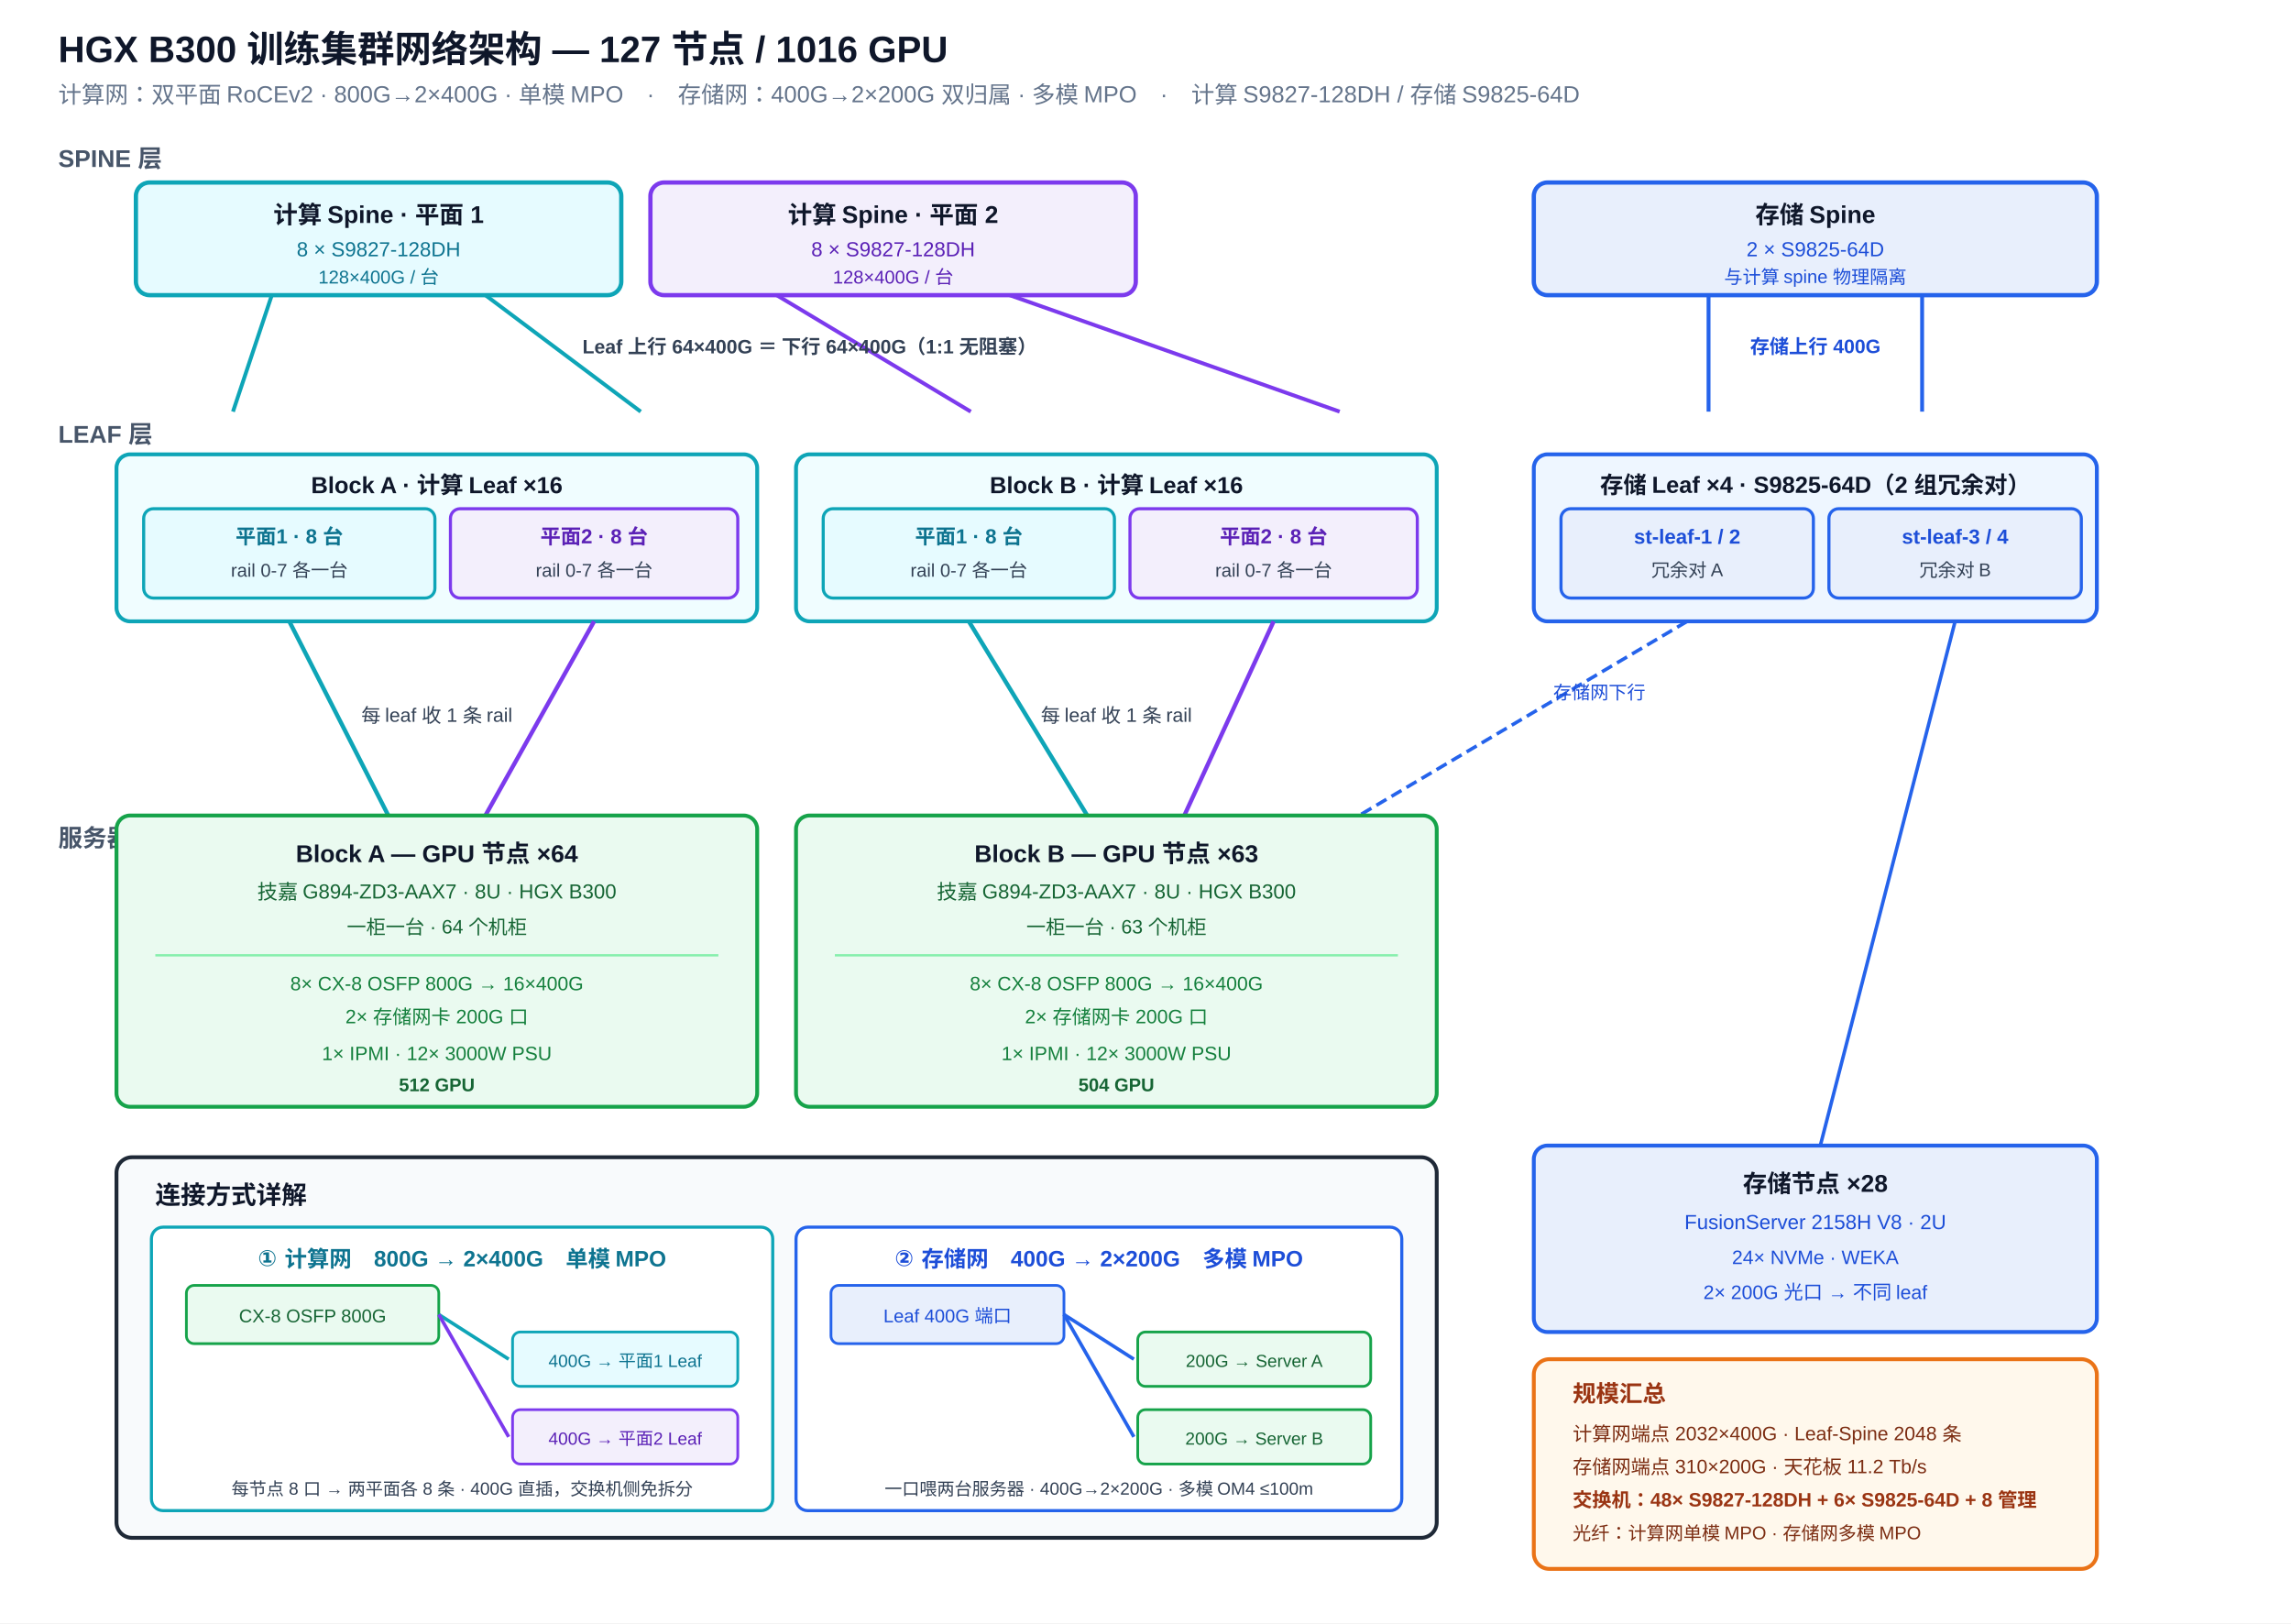
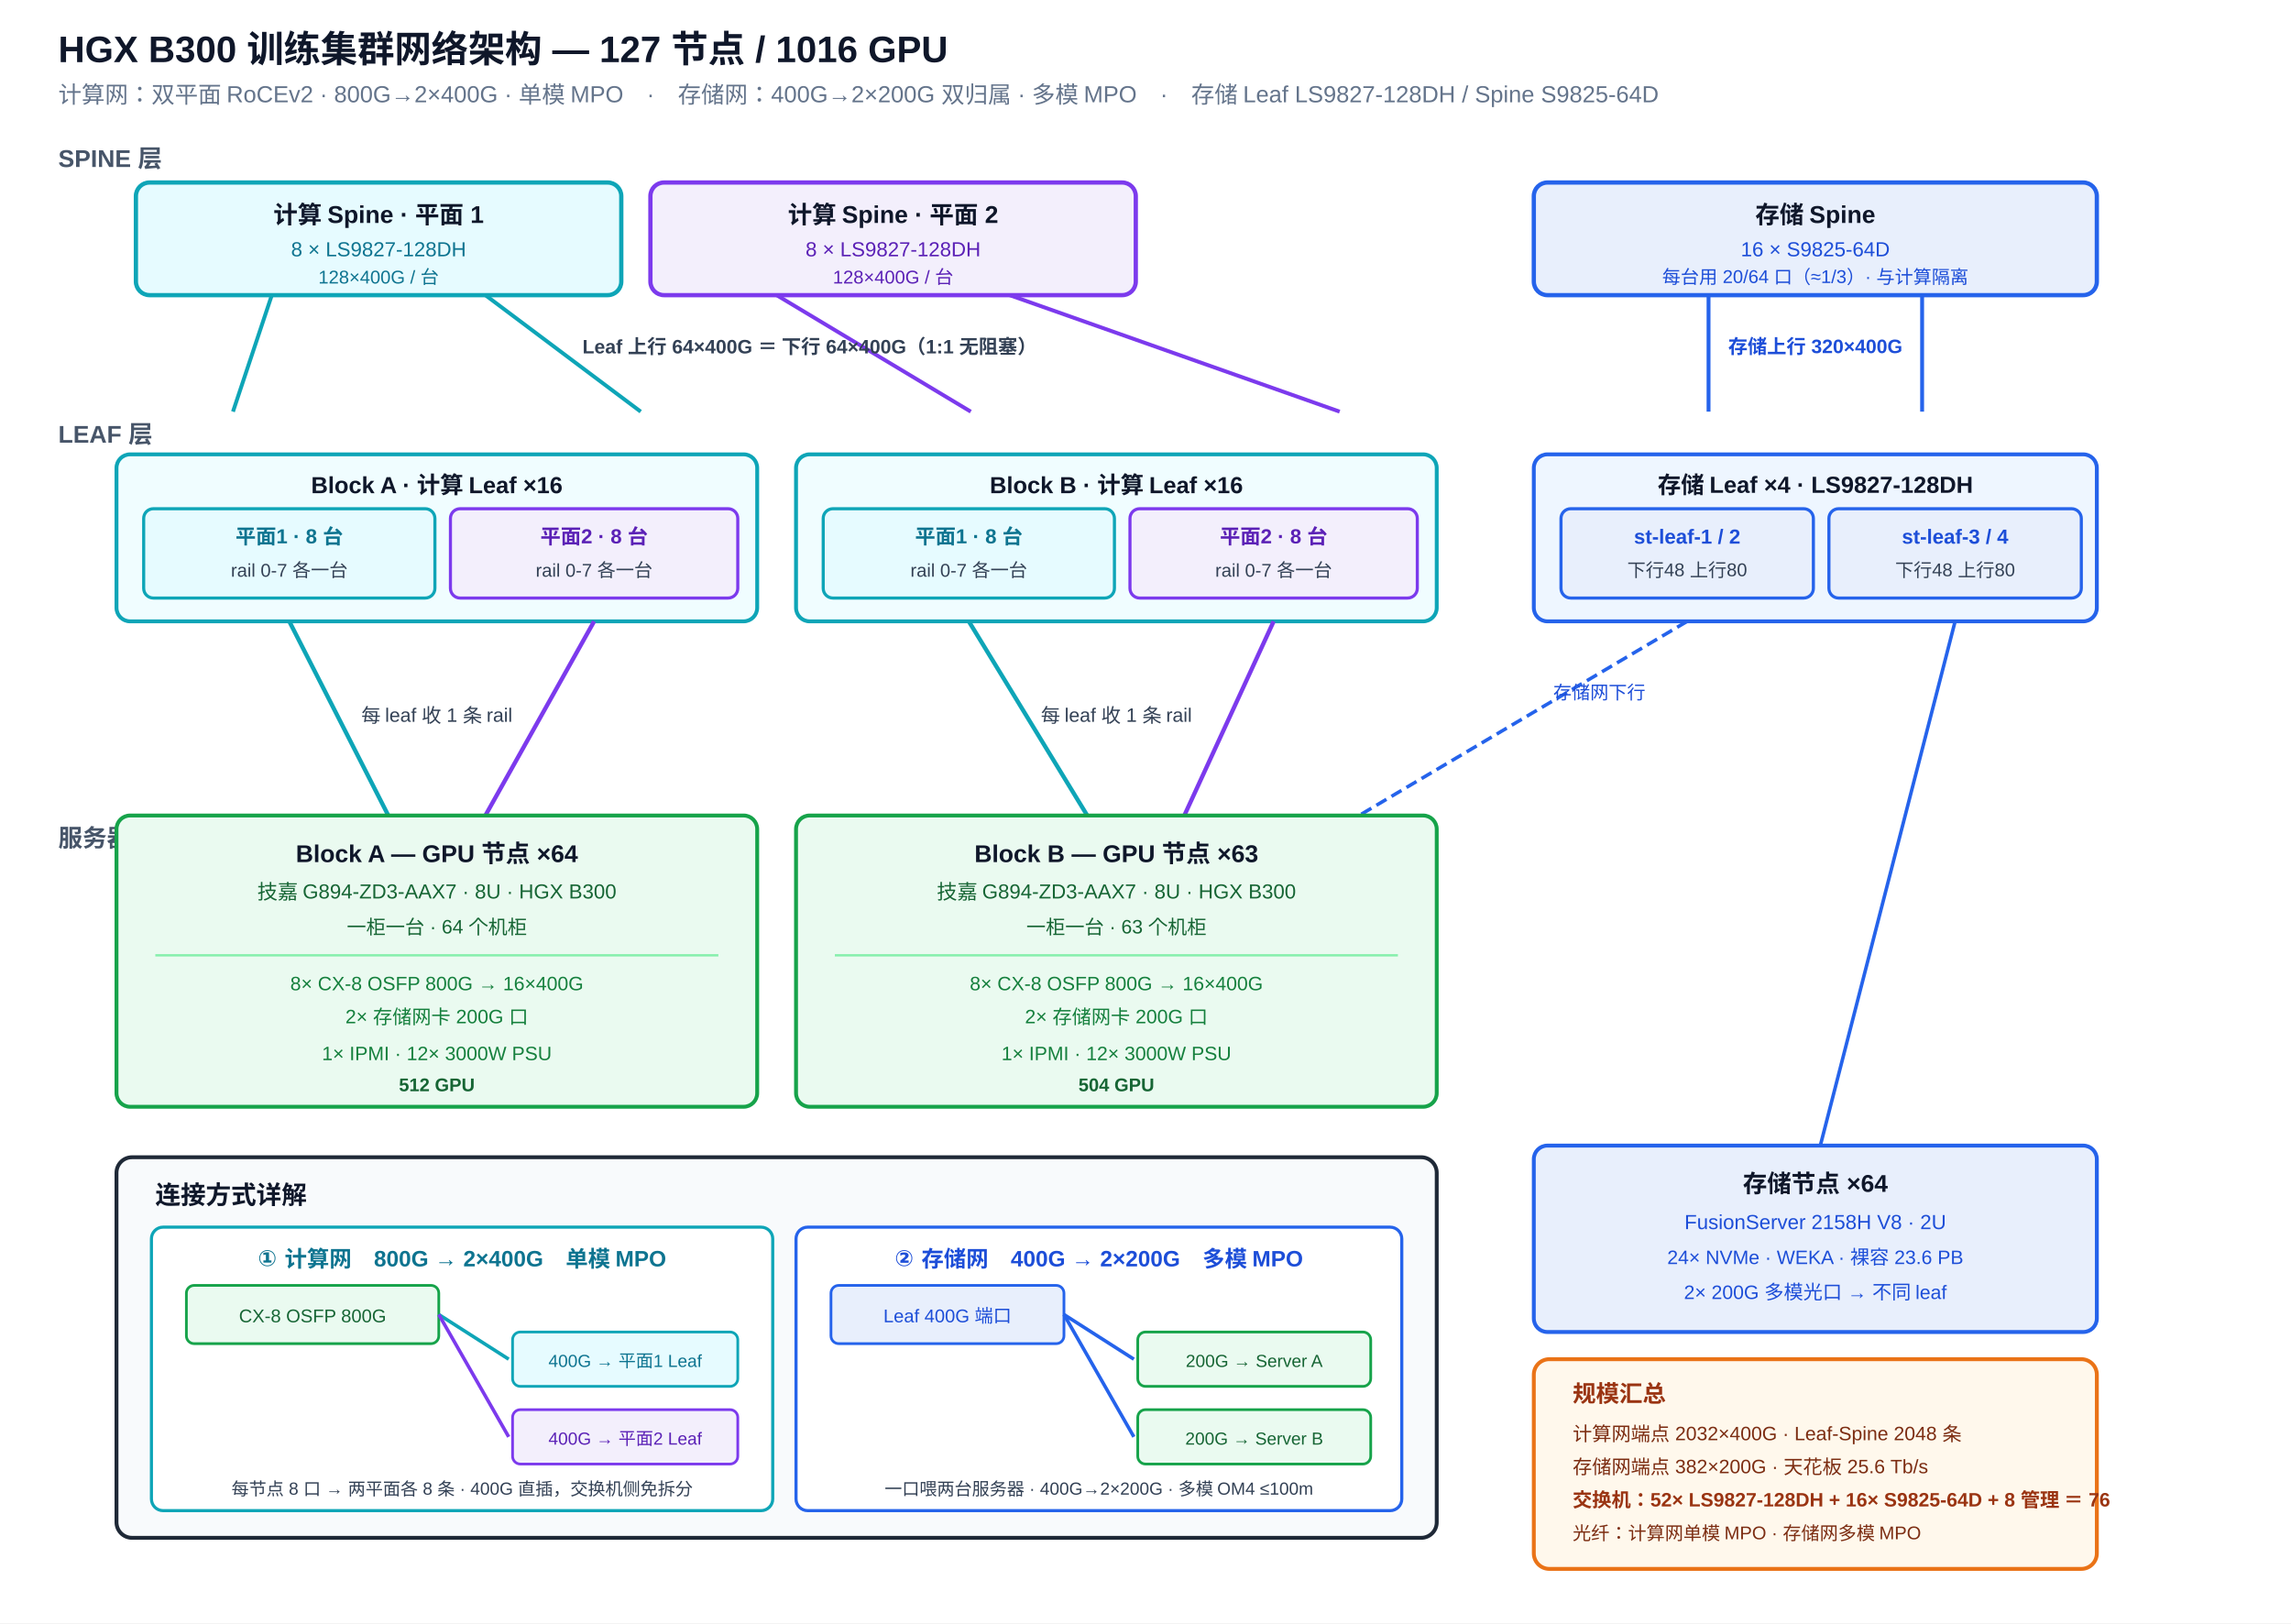
<svg xmlns="http://www.w3.org/2000/svg" viewBox="0 0 1180 836" font-family="Segoe UI, Arial, sans-serif">
  <rect x="0" y="0" width="1180" height="836" fill="#ffffff" />
  <text x="30" y="32" font-size="19" font-weight="700" fill="#0f172a">HGX B300 训练集群网络架构 — 127 节点 / 1016 GPU</text>
-   <text x="30" y="53" font-size="12" fill="#64748b">计算网：双平面 RoCEv2 · 800G→2×400G · 单模 MPO　·　存储网：400G→2×200G 双归属 · 多模 MPO　·　计算 S9827-128DH / 存储 S9825-64D</text>
+   <text x="30" y="53" font-size="12" fill="#64748b">计算网：双平面 RoCEv2 · 800G→2×400G · 单模 MPO　·　存储网：400G→2×200G 双归属 · 多模 MPO　·　存储 Leaf LS9827-128DH / Spine S9825-64D</text>
  <text x="30" y="86" font-size="12.5" font-weight="700" fill="#475569">SPINE 层</text>
  <rect x="70" y="94" width="250" height="58" rx="7" fill="#e6fbff" stroke="#0ea5b7" stroke-width="2.2" />
  <text x="195" y="115" font-size="12.5" font-weight="700" fill="#0f172a" text-anchor="middle">计算 Spine · 平面 1</text>
-   <text x="195" y="132" font-size="10.5" fill="#0e7490" text-anchor="middle">8 × S9827-128DH</text>
+   <text x="195" y="132" font-size="10.5" fill="#0e7490" text-anchor="middle">8 × LS9827-128DH</text>
  <text x="195" y="146" font-size="9.5" fill="#0e7490" text-anchor="middle">128×400G / 台</text>
  <rect x="335" y="94" width="250" height="58" rx="7" fill="#f3effc" stroke="#7c3aed" stroke-width="2.2" />
  <text x="460" y="115" font-size="12.5" font-weight="700" fill="#0f172a" text-anchor="middle">计算 Spine · 平面 2</text>
-   <text x="460" y="132" font-size="10.5" fill="#5b21b6" text-anchor="middle">8 × S9827-128DH</text>
+   <text x="460" y="132" font-size="10.5" fill="#5b21b6" text-anchor="middle">8 × LS9827-128DH</text>
  <text x="460" y="146" font-size="9.5" fill="#5b21b6" text-anchor="middle">128×400G / 台</text>
  <rect x="790" y="94" width="290" height="58" rx="7" fill="#e8effc" stroke="#2563eb" stroke-width="2.2" />
  <text x="935" y="115" font-size="12.5" font-weight="700" fill="#0f172a" text-anchor="middle">存储 Spine</text>
-   <text x="935" y="132" font-size="10.5" fill="#1d4ed8" text-anchor="middle">2 × S9825-64D</text>
-   <text x="935" y="146" font-size="9.5" fill="#1d4ed8" text-anchor="middle">与计算 spine 物理隔离</text>
+   <text x="935" y="132" font-size="10.5" fill="#1d4ed8" text-anchor="middle">16 × S9825-64D</text>
+   <text x="935" y="146" font-size="9.5" fill="#1d4ed8" text-anchor="middle">每台用 20/64 口（≈1/3）· 与计算隔离</text>
  <line x1="140" y1="152" x2="120" y2="212" stroke="#0ea5b7" stroke-width="2" />
  <line x1="250" y1="152" x2="330" y2="212" stroke="#0ea5b7" stroke-width="2" />
  <line x1="400" y1="152" x2="500" y2="212" stroke="#7c3aed" stroke-width="2" />
  <line x1="520" y1="152" x2="690" y2="212" stroke="#7c3aed" stroke-width="2" />
  <line x1="880" y1="152" x2="880" y2="212" stroke="#2563eb" stroke-width="2" />
  <line x1="990" y1="152" x2="990" y2="212" stroke="#2563eb" stroke-width="2" />
  <text x="300" y="182" font-size="10" font-weight="600" fill="#334155">Leaf 上行 64×400G ＝ 下行 64×400G（1:1 无阻塞）</text>
-   <text x="935" y="182" font-size="10" font-weight="600" fill="#1d4ed8" text-anchor="middle">存储上行 400G</text>
+   <text x="935" y="182" font-size="10" font-weight="600" fill="#1d4ed8" text-anchor="middle">存储上行 320×400G</text>
  <text x="30" y="228" font-size="12.5" font-weight="700" fill="#475569">LEAF 层</text>
  <rect x="60" y="234" width="330" height="86" rx="7" fill="#f0fdff" stroke="#0ea5b7" stroke-width="2" />
  <text x="225" y="254" font-size="12" font-weight="700" fill="#0f172a" text-anchor="middle">Block A · 计算 Leaf ×16</text>
  <rect x="74" y="262" width="150" height="46" rx="5" fill="#e6fbff" stroke="#0ea5b7" stroke-width="1.6" />
  <text x="149" y="280" font-size="10.5" font-weight="600" fill="#0e7490" text-anchor="middle">平面1 · 8 台</text>
  <text x="149" y="297" font-size="9.5" fill="#334155" text-anchor="middle">rail 0-7 各一台</text>
  <rect x="232" y="262" width="148" height="46" rx="5" fill="#f3effc" stroke="#7c3aed" stroke-width="1.6" />
  <text x="306" y="280" font-size="10.5" font-weight="600" fill="#5b21b6" text-anchor="middle">平面2 · 8 台</text>
  <text x="306" y="297" font-size="9.5" fill="#334155" text-anchor="middle">rail 0-7 各一台</text>
  <rect x="410" y="234" width="330" height="86" rx="7" fill="#f0fdff" stroke="#0ea5b7" stroke-width="2" />
  <text x="575" y="254" font-size="12" font-weight="700" fill="#0f172a" text-anchor="middle">Block B · 计算 Leaf ×16</text>
  <rect x="424" y="262" width="150" height="46" rx="5" fill="#e6fbff" stroke="#0ea5b7" stroke-width="1.6" />
  <text x="499" y="280" font-size="10.5" font-weight="600" fill="#0e7490" text-anchor="middle">平面1 · 8 台</text>
  <text x="499" y="297" font-size="9.5" fill="#334155" text-anchor="middle">rail 0-7 各一台</text>
  <rect x="582" y="262" width="148" height="46" rx="5" fill="#f3effc" stroke="#7c3aed" stroke-width="1.6" />
  <text x="656" y="280" font-size="10.5" font-weight="600" fill="#5b21b6" text-anchor="middle">平面2 · 8 台</text>
  <text x="656" y="297" font-size="9.5" fill="#334155" text-anchor="middle">rail 0-7 各一台</text>
  <rect x="790" y="234" width="290" height="86" rx="7" fill="#eef6ff" stroke="#2563eb" stroke-width="2" />
-   <text x="935" y="254" font-size="12" font-weight="700" fill="#0f172a" text-anchor="middle">存储 Leaf ×4 · S9825-64D（2 组冗余对）</text>
+   <text x="935" y="254" font-size="12" font-weight="700" fill="#0f172a" text-anchor="middle">存储 Leaf ×4 · LS9827-128DH</text>
  <rect x="804" y="262" width="130" height="46" rx="5" fill="#e8effc" stroke="#2563eb" stroke-width="1.6" />
  <text x="869" y="280" font-size="10.5" font-weight="600" fill="#1d4ed8" text-anchor="middle">st-leaf-1 / 2</text>
-   <text x="869" y="297" font-size="9.5" fill="#334155" text-anchor="middle">冗余对 A</text>
+   <text x="869" y="297" font-size="9.5" fill="#334155" text-anchor="middle">下行48 上行80</text>
  <rect x="942" y="262" width="130" height="46" rx="5" fill="#e8effc" stroke="#2563eb" stroke-width="1.6" />
  <text x="1007" y="280" font-size="10.5" font-weight="600" fill="#1d4ed8" text-anchor="middle">st-leaf-3 / 4</text>
-   <text x="1007" y="297" font-size="9.5" fill="#334155" text-anchor="middle">冗余对 B</text>
+   <text x="1007" y="297" font-size="9.5" fill="#334155" text-anchor="middle">下行48 上行80</text>
  <line x1="149" y1="320" x2="200" y2="420" stroke="#0ea5b7" stroke-width="2.2" />
  <line x1="306" y1="320" x2="250" y2="420" stroke="#7c3aed" stroke-width="2.2" />
  <line x1="499" y1="320" x2="560" y2="420" stroke="#0ea5b7" stroke-width="2.2" />
  <line x1="656" y1="320" x2="610" y2="420" stroke="#7c3aed" stroke-width="2.2" />
  <line x1="869" y1="320" x2="700" y2="420" stroke="#2563eb" stroke-width="1.8" stroke-dasharray="6 3" />
  <line x1="1007" y1="320" x2="935" y2="600" stroke="#2563eb" stroke-width="1.8" />
  <text x="225" y="372" font-size="10" fill="#334155" text-anchor="middle">每 leaf 收 1 条 rail</text>
  <text x="575" y="372" font-size="10" fill="#334155" text-anchor="middle">每 leaf 收 1 条 rail</text>
  <text x="800" y="360" font-size="9.5" fill="#1d4ed8">存储网下行</text>
  <text x="30" y="436" font-size="12.5" font-weight="700" fill="#475569">服务器层</text>
  <rect x="60" y="420" width="330" height="150" rx="7" fill="#eafaf0" stroke="#16a34a" stroke-width="2" />
  <text x="225" y="444" font-size="12.5" font-weight="700" fill="#0f172a" text-anchor="middle">Block A — GPU 节点 ×64</text>
  <text x="225" y="463" font-size="10.5" fill="#166534" text-anchor="middle">技嘉 G894-ZD3-AAX7 · 8U · HGX B300</text>
  <text x="225" y="481" font-size="10" fill="#166534" text-anchor="middle">一柜一台 · 64 个机柜</text>
  <line x1="80" y1="492" x2="370" y2="492" stroke="#86efac" stroke-width="1.2" />
  <text x="225" y="510" font-size="10" fill="#15803d" text-anchor="middle">8× CX-8 OSFP 800G → 16×400G</text>
  <text x="225" y="527" font-size="10" fill="#15803d" text-anchor="middle">2× 存储网卡 200G 口</text>
  <text x="225" y="546" font-size="10" fill="#15803d" text-anchor="middle">1× IPMI · 12× 3000W PSU</text>
  <text x="225" y="562" font-size="9.5" font-weight="600" fill="#166534" text-anchor="middle">512 GPU</text>
  <rect x="410" y="420" width="330" height="150" rx="7" fill="#eafaf0" stroke="#16a34a" stroke-width="2" />
  <text x="575" y="444" font-size="12.5" font-weight="700" fill="#0f172a" text-anchor="middle">Block B — GPU 节点 ×63</text>
  <text x="575" y="463" font-size="10.5" fill="#166534" text-anchor="middle">技嘉 G894-ZD3-AAX7 · 8U · HGX B300</text>
  <text x="575" y="481" font-size="10" fill="#166534" text-anchor="middle">一柜一台 · 63 个机柜</text>
  <line x1="430" y1="492" x2="720" y2="492" stroke="#86efac" stroke-width="1.2" />
  <text x="575" y="510" font-size="10" fill="#15803d" text-anchor="middle">8× CX-8 OSFP 800G → 16×400G</text>
  <text x="575" y="527" font-size="10" fill="#15803d" text-anchor="middle">2× 存储网卡 200G 口</text>
  <text x="575" y="546" font-size="10" fill="#15803d" text-anchor="middle">1× IPMI · 12× 3000W PSU</text>
  <text x="575" y="562" font-size="9.5" font-weight="600" fill="#166534" text-anchor="middle">504 GPU</text>
  <rect x="790" y="590" width="290" height="96" rx="7" fill="#e8effc" stroke="#2563eb" stroke-width="2" />
-   <text x="935" y="614" font-size="12.5" font-weight="700" fill="#0f172a" text-anchor="middle">存储节点 ×28</text>
+   <text x="935" y="614" font-size="12.5" font-weight="700" fill="#0f172a" text-anchor="middle">存储节点 ×64</text>
  <text x="935" y="633" font-size="10.5" fill="#1d4ed8" text-anchor="middle">FusionServer 2158H V8 · 2U</text>
-   <text x="935" y="651" font-size="10" fill="#1d4ed8" text-anchor="middle">24× NVMe · WEKA</text>
-   <text x="935" y="669" font-size="10" fill="#1d4ed8" text-anchor="middle">2× 200G 光口 → 不同 leaf</text>
+   <text x="935" y="651" font-size="10" fill="#1d4ed8" text-anchor="middle">24× NVMe · WEKA · 裸容 23.6 PB</text>
+   <text x="935" y="669" font-size="10" fill="#1d4ed8" text-anchor="middle">2× 200G 多模光口 → 不同 leaf</text>
  <rect x="60" y="596" width="680" height="196" rx="8" fill="#f8fafc" stroke="#1f2937" stroke-width="2" />
  <text x="80" y="620" font-size="13" font-weight="700" fill="#0f172a">连接方式详解</text>
  <rect x="78" y="632" width="320" height="146" rx="6" fill="#ffffff" stroke="#0ea5b7" stroke-width="1.6" />
  <text x="238" y="652" font-size="11.5" font-weight="700" fill="#0e7490" text-anchor="middle">① 计算网　800G → 2×400G　单模 MPO</text>
  <rect x="96" y="662" width="130" height="30" rx="4" fill="#eafaf0" stroke="#16a34a" stroke-width="1.4" />
  <text x="161" y="681" font-size="9.5" fill="#166534" text-anchor="middle">CX-8 OSFP 800G</text>
  <line x1="226" y1="677" x2="262" y2="700" stroke="#0ea5b7" stroke-width="1.8" />
  <line x1="226" y1="677" x2="262" y2="740" stroke="#7c3aed" stroke-width="1.8" />
  <rect x="264" y="686" width="116" height="28" rx="4" fill="#e6fbff" stroke="#0ea5b7" stroke-width="1.4" />
  <text x="322" y="704" font-size="9" fill="#0e7490" text-anchor="middle">400G → 平面1 Leaf</text>
  <rect x="264" y="726" width="116" height="28" rx="4" fill="#f3effc" stroke="#7c3aed" stroke-width="1.4" />
  <text x="322" y="744" font-size="9" fill="#5b21b6" text-anchor="middle">400G → 平面2 Leaf</text>
  <text x="238" y="770" font-size="9" fill="#334155" text-anchor="middle">每节点 8 口 → 两平面各 8 条 · 400G 直插，交换机侧免拆分</text>
  <rect x="410" y="632" width="312" height="146" rx="6" fill="#ffffff" stroke="#2563eb" stroke-width="1.6" />
  <text x="566" y="652" font-size="11.5" font-weight="700" fill="#1d4ed8" text-anchor="middle">② 存储网　400G → 2×200G　多模 MPO</text>
  <rect x="428" y="662" width="120" height="30" rx="4" fill="#e8effc" stroke="#2563eb" stroke-width="1.4" />
  <text x="488" y="681" font-size="9.5" fill="#1d4ed8" text-anchor="middle">Leaf 400G 端口</text>
  <line x1="548" y1="677" x2="584" y2="700" stroke="#2563eb" stroke-width="1.8" />
  <line x1="548" y1="677" x2="584" y2="740" stroke="#2563eb" stroke-width="1.8" />
  <rect x="586" y="686" width="120" height="28" rx="4" fill="#eafaf0" stroke="#16a34a" stroke-width="1.4" />
  <text x="646" y="704" font-size="9" fill="#166534" text-anchor="middle">200G → Server A</text>
  <rect x="586" y="726" width="120" height="28" rx="4" fill="#eafaf0" stroke="#16a34a" stroke-width="1.4" />
  <text x="646" y="744" font-size="9" fill="#166534" text-anchor="middle">200G → Server B</text>
  <text x="566" y="770" font-size="9" fill="#334155" text-anchor="middle">一口喂两台服务器 · 400G→2×200G · 多模 OM4 ≤100m</text>
  <rect x="790" y="700" width="290" height="108" rx="8" fill="#fff8ec" stroke="#ea7317" stroke-width="2" />
  <text x="810" y="722" font-size="12" font-weight="700" fill="#9a3412">规模汇总</text>
  <text x="810" y="742" font-size="10" fill="#7c2d12">计算网端点 2032×400G · Leaf-Spine 2048 条</text>
-   <text x="810" y="759" font-size="10" fill="#7c2d12">存储网端点 310×200G · 天花板 11.2 Tb/s</text>
-   <text x="810" y="776" font-size="10" font-weight="600" fill="#9a3412">交换机：48× S9827-128DH + 6× S9825-64D + 8 管理</text>
+   <text x="810" y="759" font-size="10" fill="#7c2d12">存储网端点 382×200G · 天花板 25.6 Tb/s</text>
+   <text x="810" y="776" font-size="10" font-weight="600" fill="#9a3412">交换机：52× LS9827-128DH + 16× S9825-64D + 8 管理 ＝ 76</text>
  <text x="810" y="793" font-size="9.5" fill="#7c2d12">光纤：计算网单模 MPO · 存储网多模 MPO</text>
</svg>
